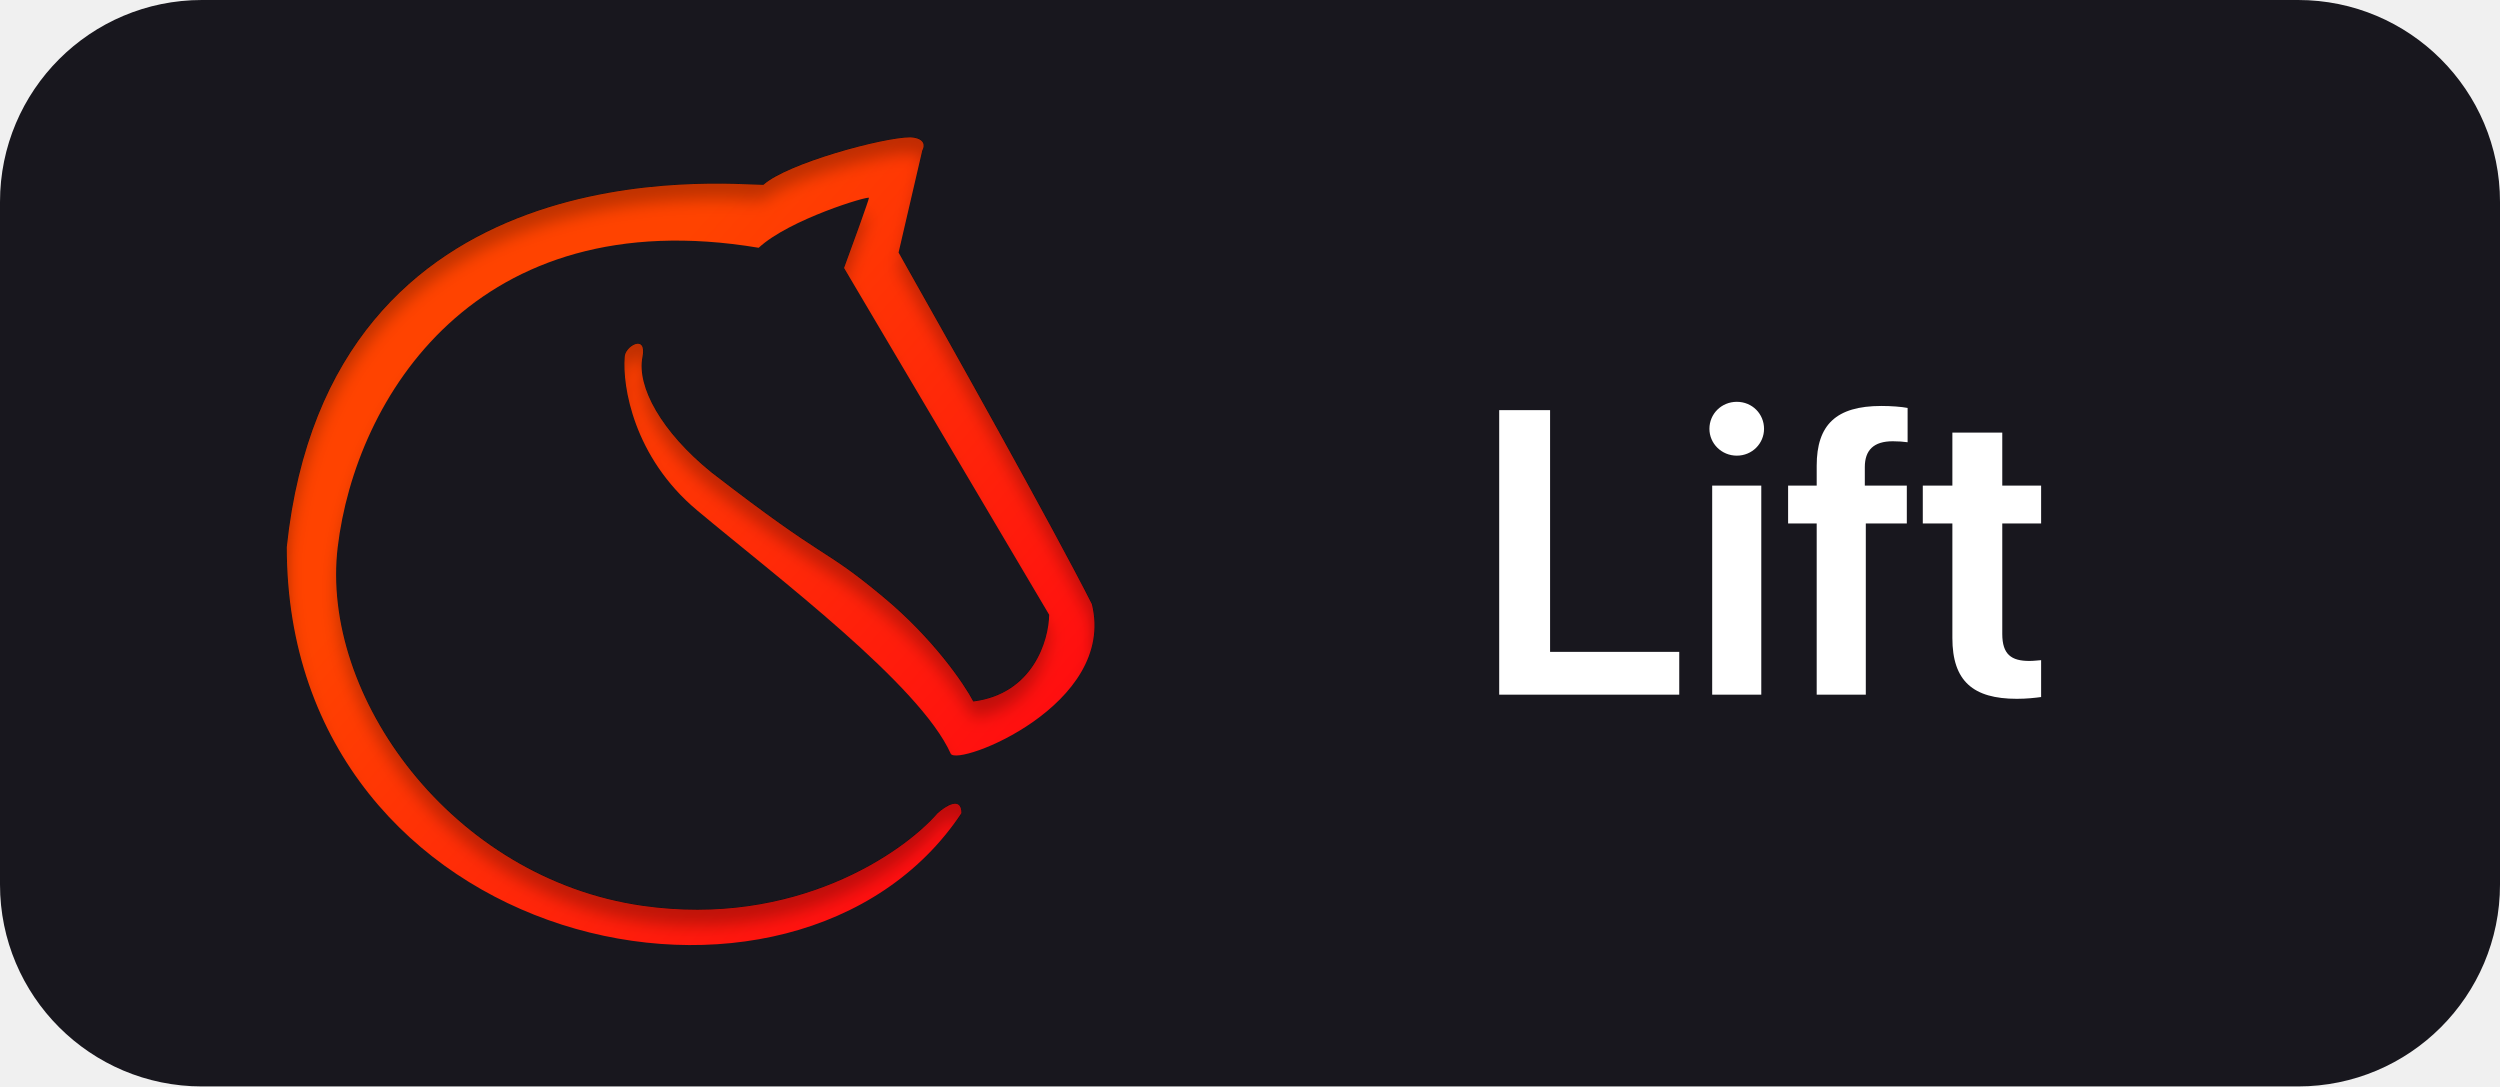
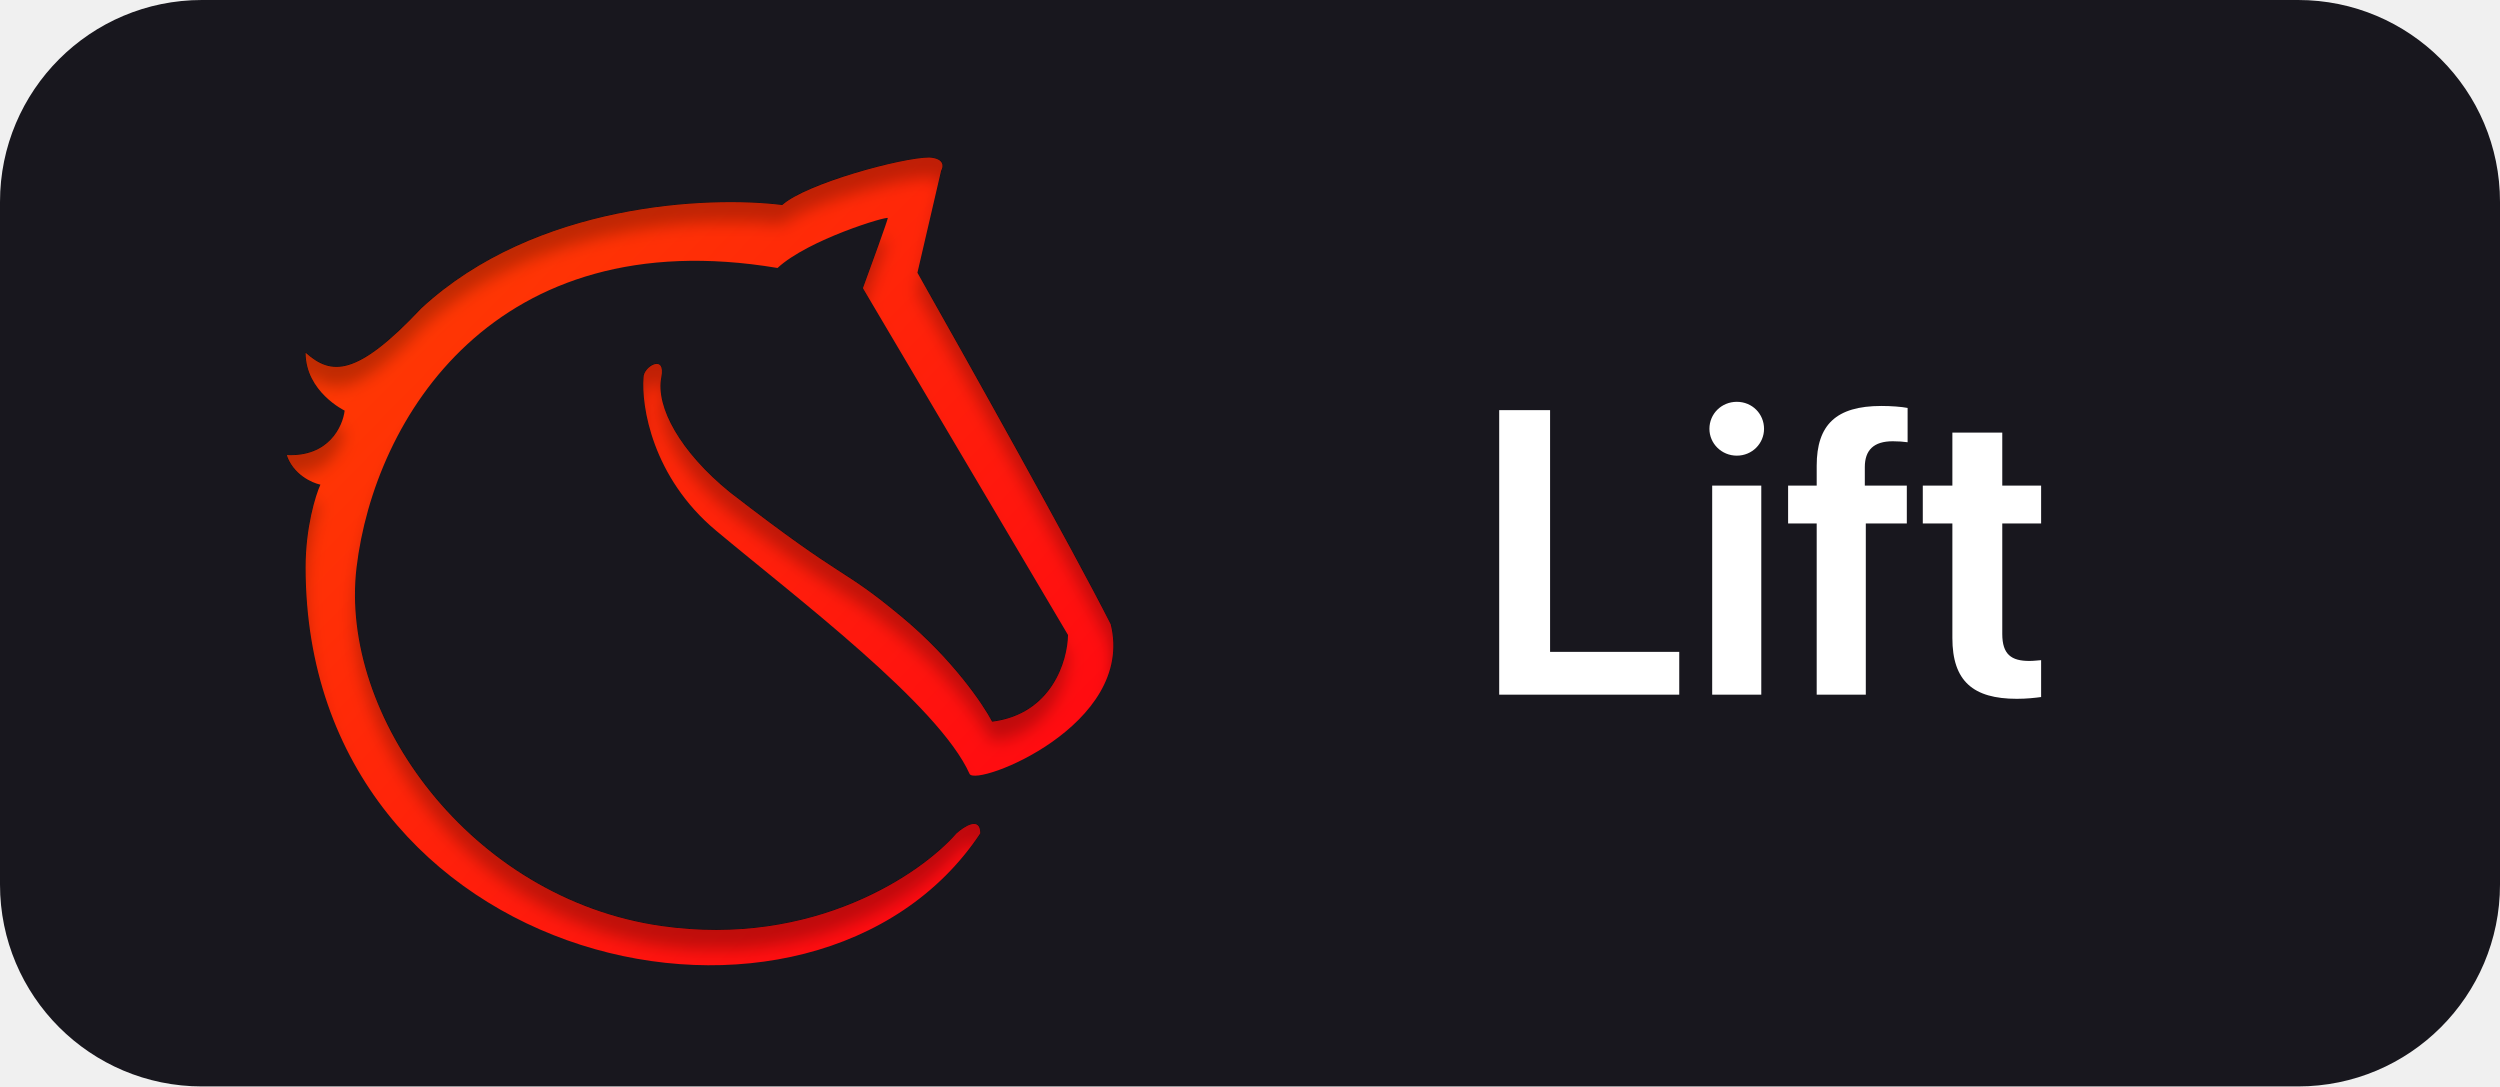
<svg xmlns="http://www.w3.org/2000/svg" width="619" height="269" viewBox="0 0 619 269" fill="none">
  <g clip-path="url(#clip0_8_7)">
    <rect width="619" height="269" rx="50" fill="#18171E" />
+     <path d="M371.201 172V101.541H383.799V161.404H415.781V172H371.201ZM430.039 112.82C426.23 112.82 423.252 109.793 423.252 106.18C423.252 102.469 426.23 99.49 430.039 99.49C433.848 99.49 436.777 102.469 436.777 106.18C436.777 109.793 433.848 112.82 430.039 112.82ZM423.936 172V120.242H436.094V172H423.936ZM449.814 172V129.617H442.734V120.242H449.814V115.311C449.814 105.203 454.6 100.516 465.83 100.516C468.223 100.516 470.811 100.711 472.324 101.004V109.5C471.348 109.354 469.98 109.256 468.662 109.256C463.926 109.256 461.729 111.453 461.729 115.652V120.242H472.129V129.617H461.973V172H449.814ZM499.375 173.025C488.535 173.025 483.408 168.631 483.408 157.986V129.617H476.084V120.242H483.408V107.107H495.762V120.242H505.381V129.617H495.762V156.961C495.762 162.039 498.008 163.65 502.451 163.65C503.623 163.65 504.551 163.504 505.381 163.455V172.586C503.965 172.781 501.816 173.025 499.375 173.025Z" fill="white" />
    <g filter="url(#filter0_i_8_7)">
-       <path d="M218.674 147.812C231.122 158.164 238.736 169.378 240.986 173.692C255.783 171.809 259.678 158.595 259.776 152.223L208.985 66.35C211.041 60.762 215.151 49.469 215.151 48.998C215.151 48.41 195.48 54.292 187.847 61.35C117.68 49.587 88.028 98.699 83.624 135.46C79.22 172.221 111.808 217.511 159.076 224.275C196.89 229.686 223.567 211.237 232.179 201.336C234.136 199.571 238.05 197.101 238.05 201.336C196.948 263.094 71 235.156 71 135.46C81.569 35.47 179.92 45.764 189.022 45.764C194.893 40.47 218.674 34 225.426 34C229.184 34.235 228.949 36.255 228.362 37.235L222.49 62.526C234.527 83.799 260.95 130.99 270.345 149.576C276.51 174.574 237.17 189.866 235.408 186.631C227.775 169.574 192.251 142.812 172.581 126.343C156.845 113.168 154.085 95.562 154.672 88.406C154.672 85.759 160.25 82.524 159.076 88.406C157.608 95.758 163.773 106.934 176.104 116.933C205.756 139.871 203.114 134.872 218.674 147.812Z" fill="url(#paint0_linear_8_7)" />
+       <path d="M223.34 152.812C235.788 163.164 243.402 174.378 245.653 178.692C260.45 176.809 264.345 163.595 264.442 157.223L213.652 71.35C215.707 65.762 219.817 54.469 219.817 53.998C219.817 53.41 200.147 59.292 192.514 66.35C122.347 54.587 92.695 103.699 88.291 140.46C83.887 177.221 116.475 222.511 163.743 229.275C201.556 234.686 228.234 216.237 236.845 206.336C238.803 204.571 242.717 202.101 242.717 206.336C201.615 268.094 75.667 240.156 75.667 140.46C75.667 130.579 78.111 122.703 79.333 120C77.222 119.556 72.6 117.467 71 112.667C81.4 113.2 84.889 105.556 85.333 101.667C85.333 101.667 75.667 97 75.667 87.333C82 93 88.291 93.406 104.333 76.333C132.6 50.2 175.628 48.509 193.688 50.764C199.56 45.47 223.34 39 230.093 39C233.851 39.235 233.616 41.255 233.029 42.235L227.157 67.526C239.194 88.799 265.617 135.99 275.012 154.576C281.177 179.574 241.836 194.866 240.075 191.631C232.442 174.574 196.918 147.812 177.247 131.343C161.511 118.168 158.752 100.562 159.339 93.406C159.339 90.759 164.917 87.524 163.743 93.406C162.275 100.758 168.44 111.934 180.77 121.933C210.423 144.871 207.78 139.872 223.34 152.812Z" fill="url(#paint0_linear_8_7)" />
    </g>
-     <path d="M371.201 172V101.541H383.799V161.404H415.781V172H371.201ZM430.039 112.82C426.23 112.82 423.252 109.793 423.252 106.18C423.252 102.469 426.23 99.49 430.039 99.49C433.848 99.49 436.777 102.469 436.777 106.18C436.777 109.793 433.848 112.82 430.039 112.82ZM423.936 172V120.242H436.094V172H423.936ZM449.814 172V129.617H442.734V120.242H449.814V115.311C449.814 105.203 454.6 100.516 465.83 100.516C468.223 100.516 470.811 100.711 472.324 101.004V109.5C471.348 109.354 469.98 109.256 468.662 109.256C463.926 109.256 461.729 111.453 461.729 115.652V120.242H472.129V129.617H461.973V172H449.814ZM499.375 173.025C488.535 173.025 483.408 168.631 483.408 157.986V129.617H476.084V120.242H483.408V107.107H495.762V120.242H505.381V129.617H495.762V156.961C495.762 162.039 498.008 163.65 502.451 163.65C503.623 163.65 504.551 163.504 505.381 163.455V172.586C503.965 172.781 501.816 173.025 499.375 173.025Z" fill="white" />
  </g>
  <defs>
-     <filter id="filter0_i_8_7" x="71" y="34" width="200" height="204" filterUnits="userSpaceOnUse" color-interpolation-filters="sRGB">
+     <filter id="filter0_i_8_7" x="71" y="39" width="204.667" height="204" filterUnits="userSpaceOnUse" color-interpolation-filters="sRGB">
      <feFlood flood-opacity="0" result="BackgroundImageFix" />
      <feBlend mode="normal" in="SourceGraphic" in2="BackgroundImageFix" result="shape" />
      <feColorMatrix in="SourceAlpha" type="matrix" values="0 0 0 0 0 0 0 0 0 0 0 0 0 0 0 0 0 0 127 0" result="hardAlpha" />
-       <feOffset dy="4" />
+       <feOffset dy="5" />
      <feGaussianBlur stdDeviation="2" />
      <feComposite in2="hardAlpha" operator="arithmetic" k2="-1" k3="1" />
      <feColorMatrix type="matrix" values="0 0 0 0 0 0 0 0 0 0 0 0 0 0 0 0 0 0 0.25 0" />
      <feBlend mode="normal" in2="shape" result="effect1_innerShadow_8_7" />
    </filter>
-     <linearGradient id="paint0_linear_8_7" x1="137" y1="94.4" x2="275.4" y2="219.2" gradientUnits="userSpaceOnUse">
+     <linearGradient id="paint0_linear_8_7" x1="71" y1="39" x2="275.667" y2="239" gradientUnits="userSpaceOnUse">
      <stop stop-color="#FF4300" />
      <stop offset="1" stop-color="#FF0014" />
-       <stop offset="1" stop-color="white" stop-opacity="0" />
    </linearGradient>
    <clipPath id="clip0_8_7">
      <rect width="619" height="269" rx="50" fill="white" />
    </clipPath>
  </defs>
</svg>
